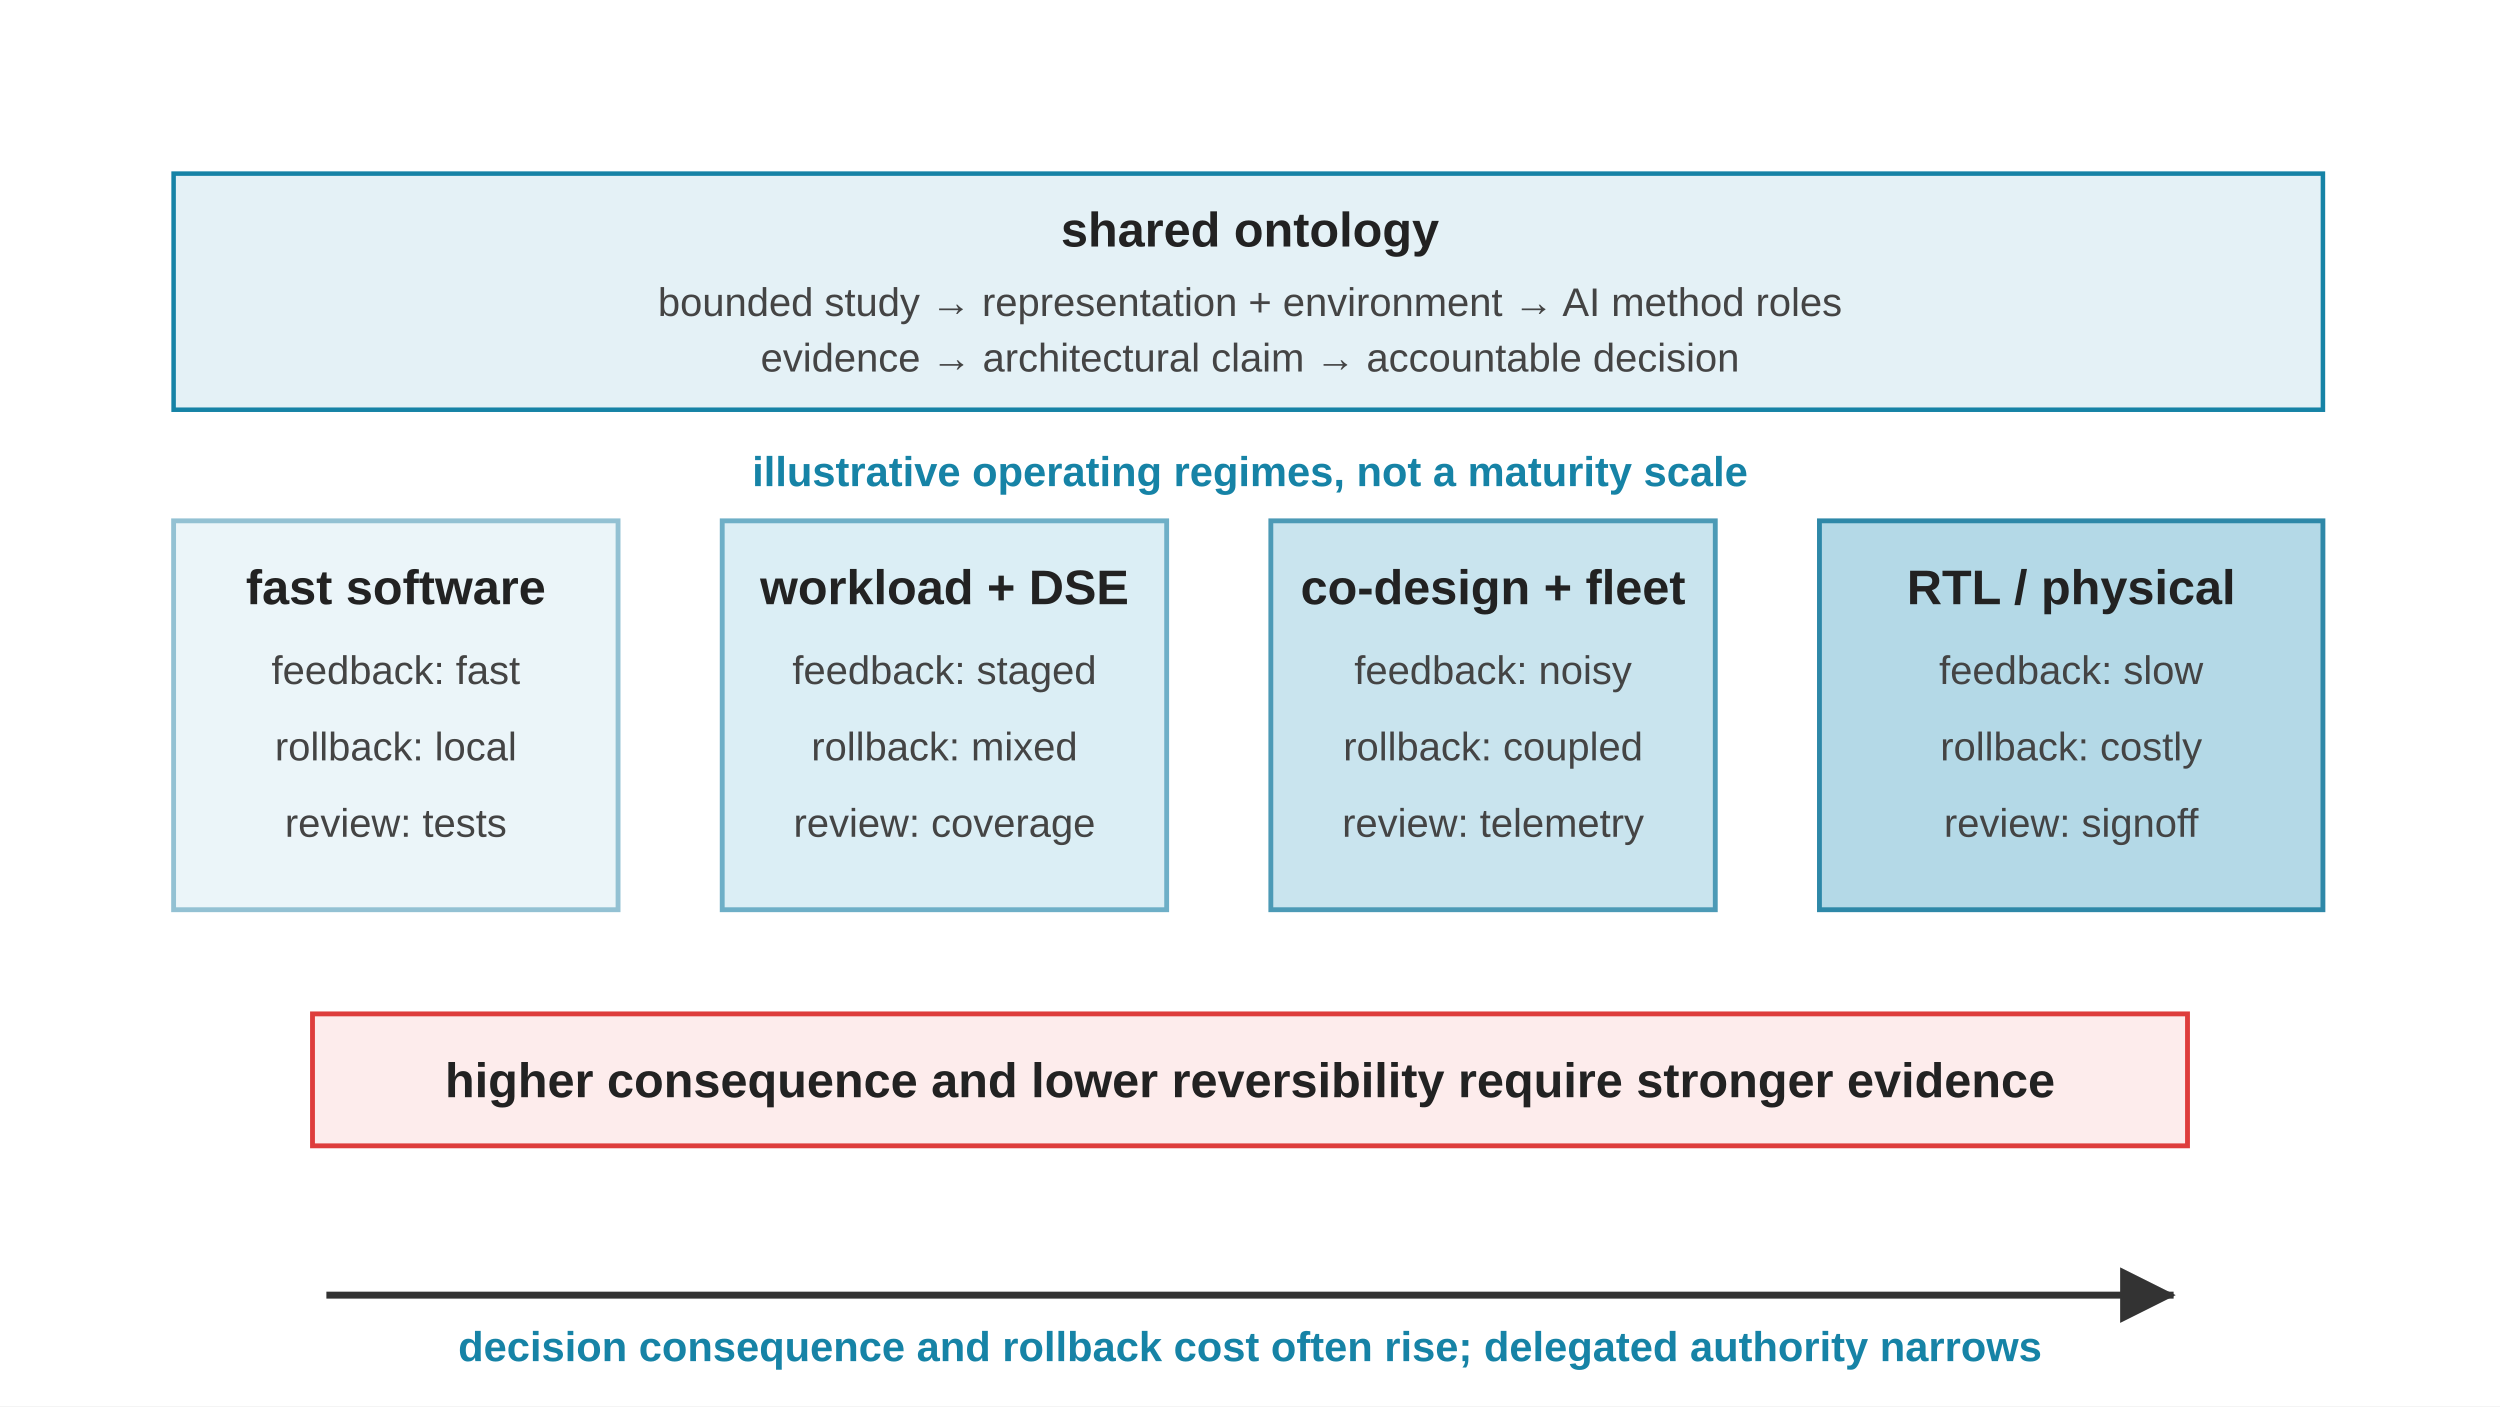
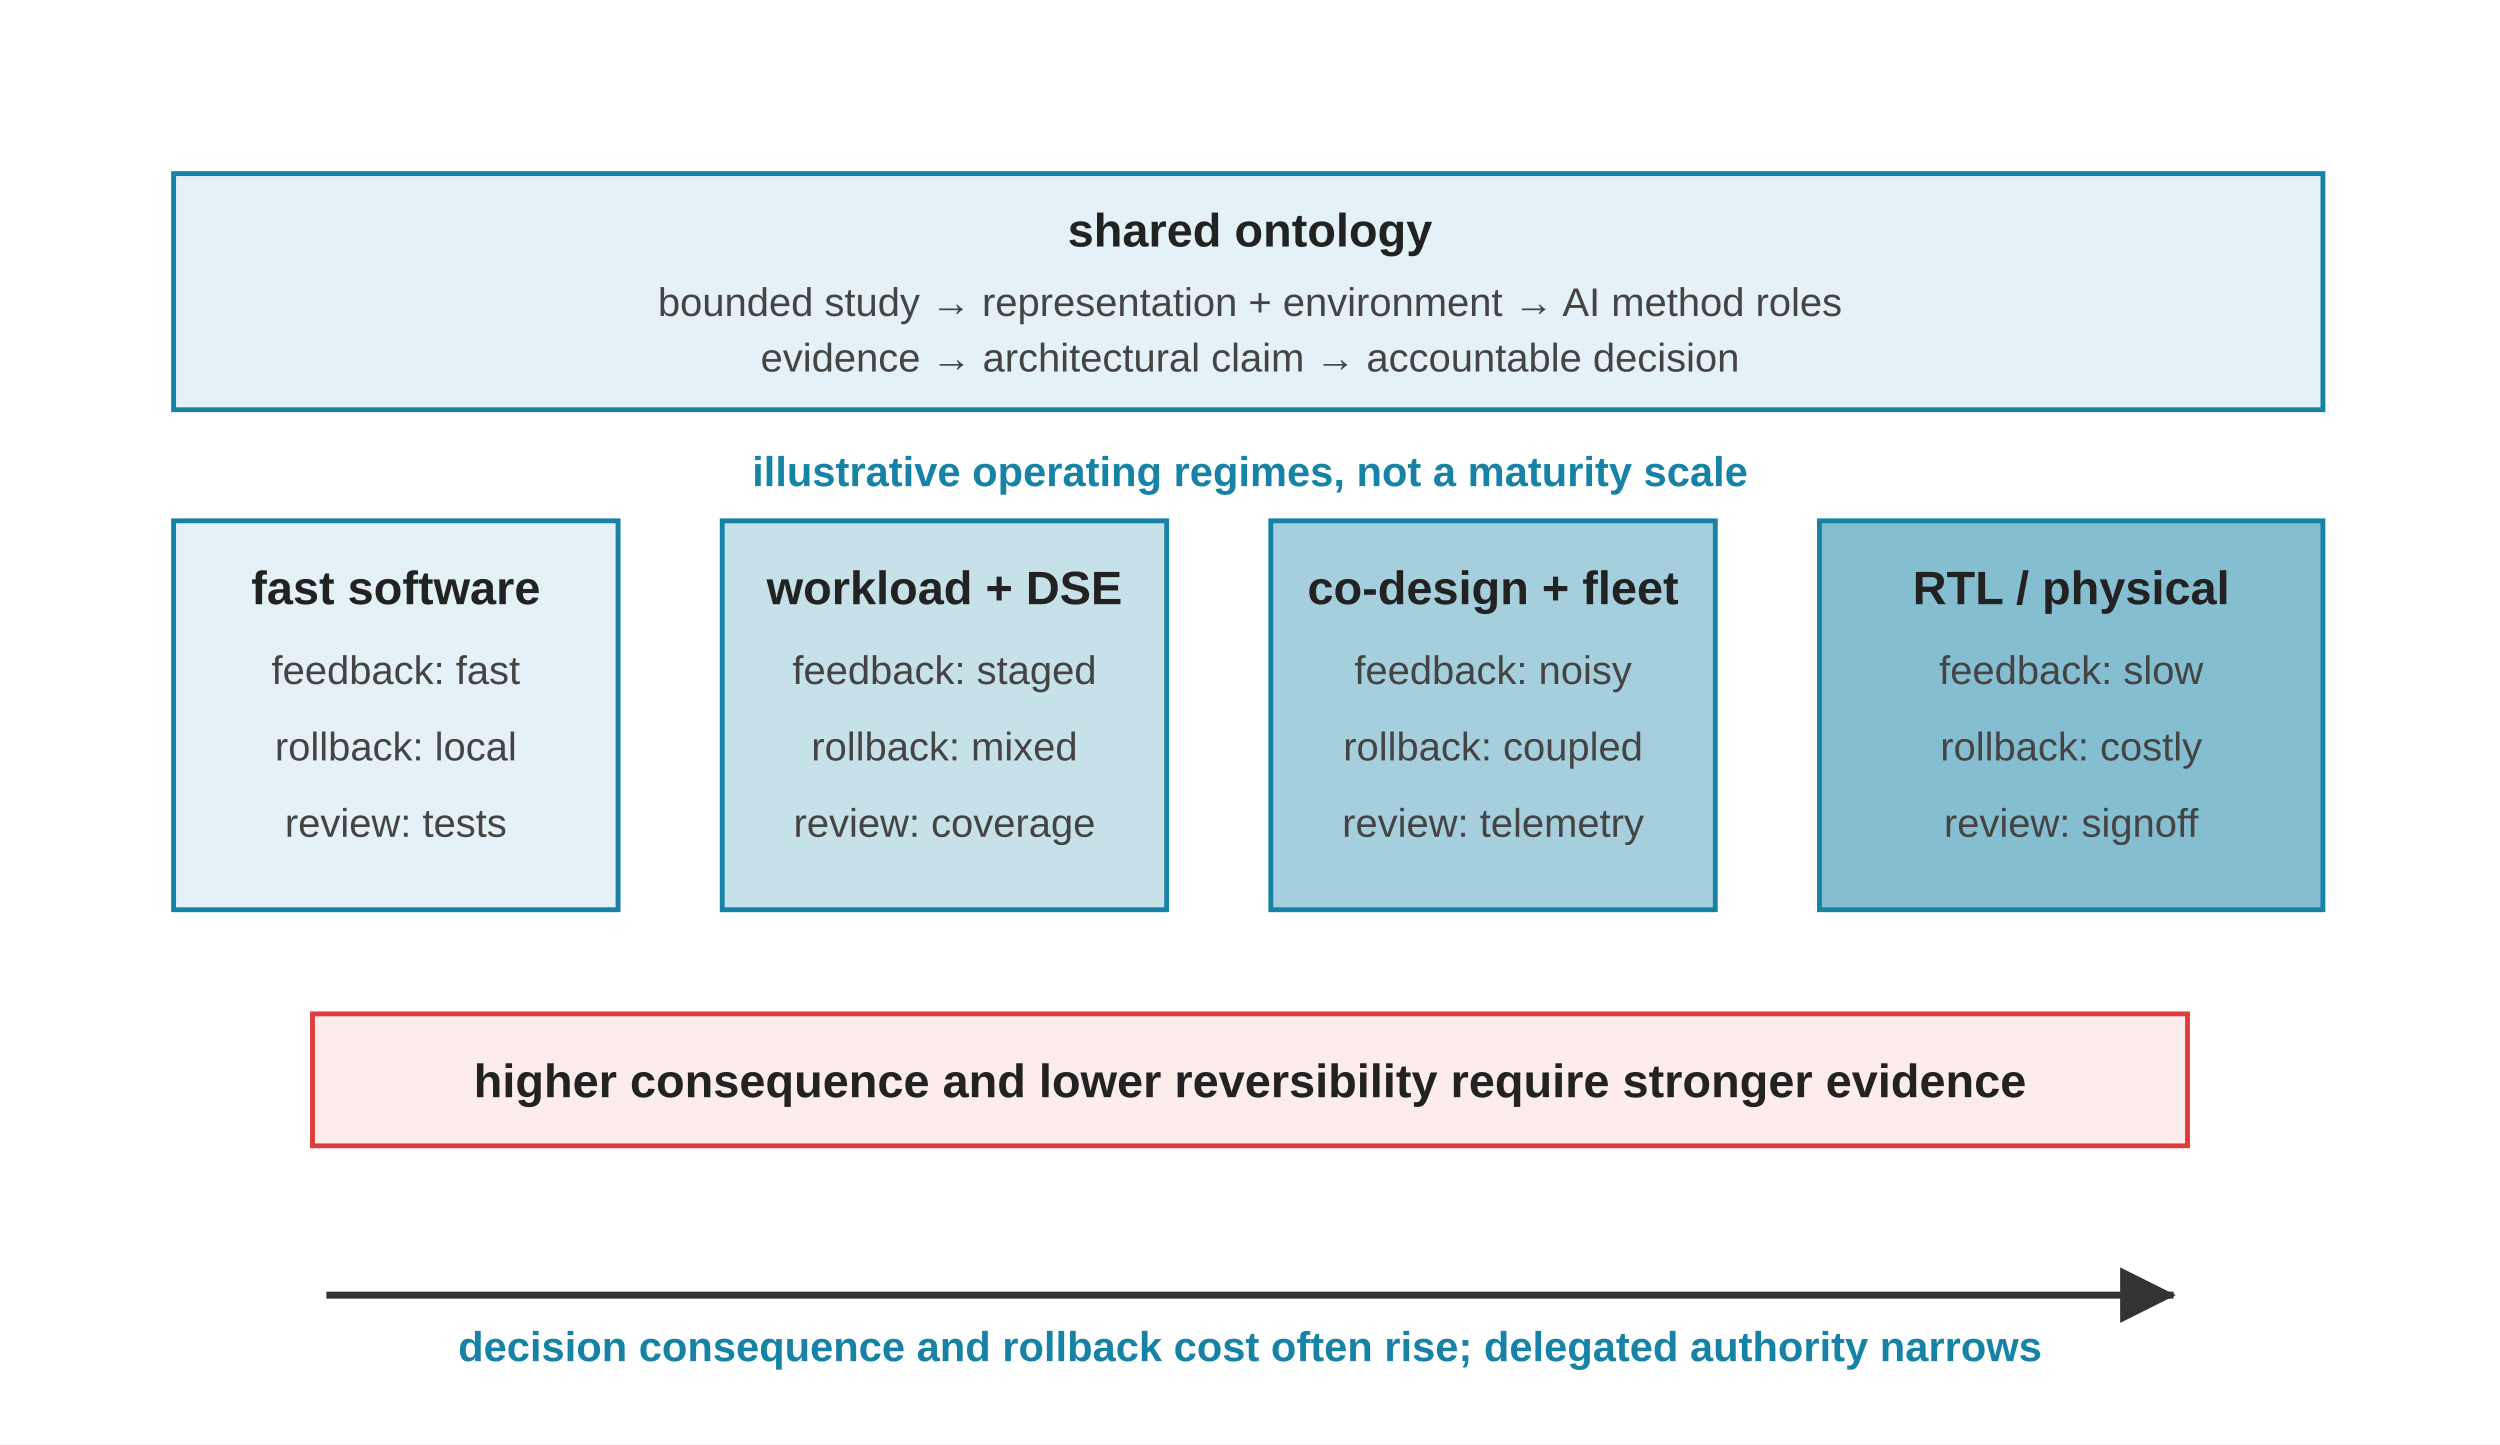
- <svg xmlns="http://www.w3.org/2000/svg" viewBox="0 0 720 405" role="img">
+ <svg xmlns="http://www.w3.org/2000/svg" viewBox="0 0 720 416" role="img">
  <defs>
    <marker id="arrow" viewBox="0 0 10 10" refX="9" refY="5" markerWidth="8" markerHeight="8" orient="auto">
      <path d="M 0 0 L 10 5 L 0 10 z" fill="#333333" />
    </marker>
    <style>
      .font { font-family: Arial, Helvetica, sans-serif; }
-       .label { font-size: 14px; font-weight: 700; fill: #222222; }
+       .label { font-size: 13.5px; font-weight: 700; fill: #222222; }
      .small { font-size: 11.5px; fill: #444444; }
      .note { font-size: 12px; font-weight: 700; fill: #1683A6; }
-       .ontology { fill: #E4F1F6; stroke: #1683A6; stroke-width: 1.3; }
-       /* visual grouping for illustrative operating regimes, not a maturity scale */
-       .fast { fill: #EBF5F9; stroke: #93C1D3; stroke-width: 1.4; }
-       .mid { fill: #DBEEF5; stroke: #6EAFC7; stroke-width: 1.4; }
-       .system { fill: #C9E4EE; stroke: #4C9AB6; stroke-width: 1.4; }
-       .hard { fill: #B4D9E7; stroke: #2E88A8; stroke-width: 1.4; }
+       .ontology { fill: #E4F1F6; stroke: #1683A6; stroke-width: 1.4; }
+       /* visual grouping for illustrative operating regimes, not a maturity scale;
+          built from the canonical teal triple only: tint #E4F1F6 for the first
+          regime, then the mark #1683A6 stepped by fill-opacity; every stroke is
+          the mark #1683A6 (tint fill + same-role mark stroke) */
+       .fast { fill: #E4F1F6; stroke: #1683A6; stroke-width: 1.4; }
+       .mid { fill: #1683A6; fill-opacity: 0.24; stroke: #1683A6; stroke-width: 1.4; }
+       .system { fill: #1683A6; fill-opacity: 0.38; stroke: #1683A6; stroke-width: 1.4; }
+       .hard { fill: #1683A6; fill-opacity: 0.52; stroke: #1683A6; stroke-width: 1.4; }
      .reject { fill: #FDECEC; stroke: #DE3D3C; stroke-width: 1.4; }
      .arrow { stroke: #333333; stroke-width: 2; fill: none; stroke-linecap: square; stroke-linejoin: miter; }
    </style>
  </defs>
-   <rect width="720" height="405" fill="#FFFFFF" />
+   <rect width="720" height="416" fill="#FFFFFF" />
  <g class="font">
    <rect class="ontology" x="50" y="50" width="619" height="68" />
    <text class="label" x="360" y="71" text-anchor="middle">shared ontology</text>
    <text class="small" x="360" y="91" text-anchor="middle">bounded study → representation + environment → AI method roles</text>
    <text class="small" x="360" y="107" text-anchor="middle">evidence → architectural claim → accountable decision</text>
    <text class="note" x="360" y="140" text-anchor="middle">illustrative operating regimes, not a maturity scale</text>
    <rect class="fast" x="50" y="150" width="128" height="112" />
    <text class="label" x="114" y="174" text-anchor="middle">fast software</text>
    <text class="small" x="114" y="197" text-anchor="middle">feedback: fast</text>
    <text class="small" x="114" y="219" text-anchor="middle">rollback: local</text>
    <text class="small" x="114" y="241" text-anchor="middle">review: tests</text>
    <rect class="mid" x="208" y="150" width="128" height="112" />
    <text class="label" x="272" y="174" text-anchor="middle">workload + DSE</text>
    <text class="small" x="272" y="197" text-anchor="middle">feedback: staged</text>
    <text class="small" x="272" y="219" text-anchor="middle">rollback: mixed</text>
    <text class="small" x="272" y="241" text-anchor="middle">review: coverage</text>
    <rect class="system" x="366" y="150" width="128" height="112" />
    <text class="label" x="430" y="174" text-anchor="middle">co-design + fleet</text>
    <text class="small" x="430" y="197" text-anchor="middle">feedback: noisy</text>
    <text class="small" x="430" y="219" text-anchor="middle">rollback: coupled</text>
    <text class="small" x="430" y="241" text-anchor="middle">review: telemetry</text>
    <rect class="hard" x="524" y="150" width="145" height="112" />
    <text class="label" x="596.5" y="174" text-anchor="middle">RTL / physical</text>
    <text class="small" x="596.5" y="197" text-anchor="middle">feedback: slow</text>
    <text class="small" x="596.5" y="219" text-anchor="middle">rollback: costly</text>
    <text class="small" x="596.5" y="241" text-anchor="middle">review: signoff</text>
    <rect class="reject" x="90" y="292" width="540" height="38" />
    <text class="label" x="360" y="316" text-anchor="middle">higher consequence and lower reversibility require stronger evidence</text>
    <line class="arrow" x1="95" y1="373" x2="625" y2="373" marker-end="url(#arrow)" />
    <text class="note" x="360" y="392" text-anchor="middle">decision consequence and rollback cost often rise; delegated authority narrows</text>
  </g>
</svg>
